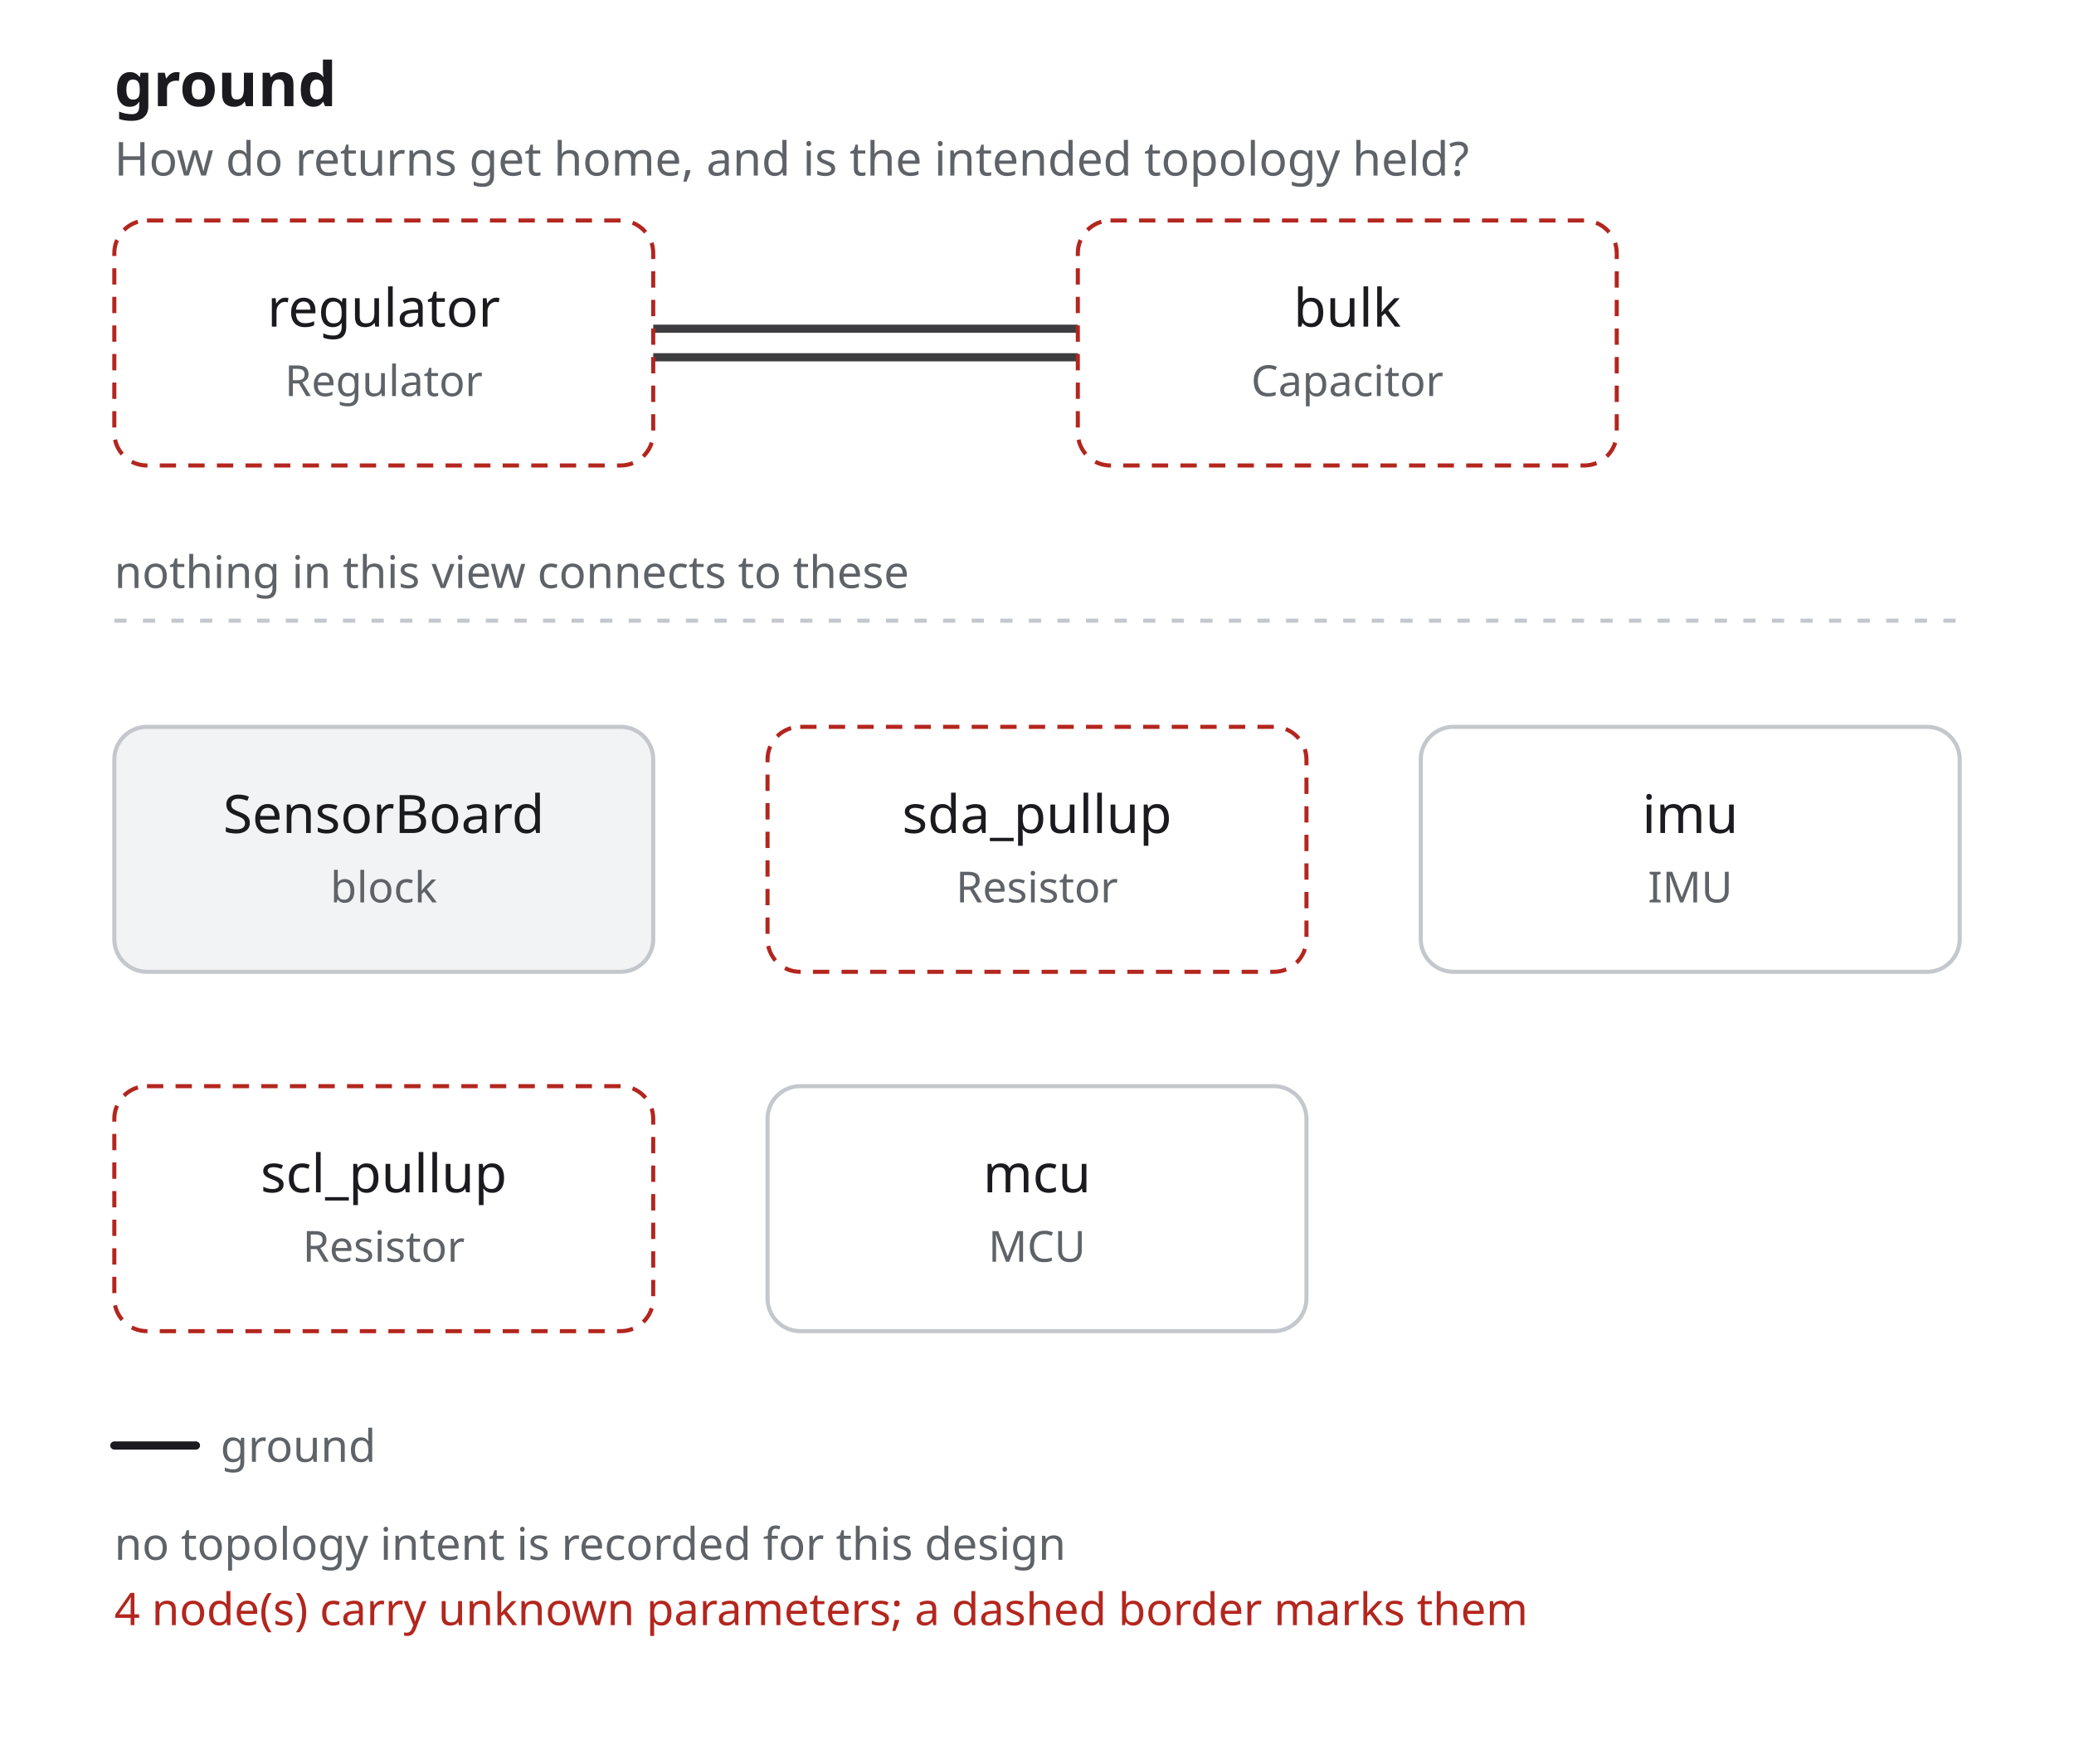
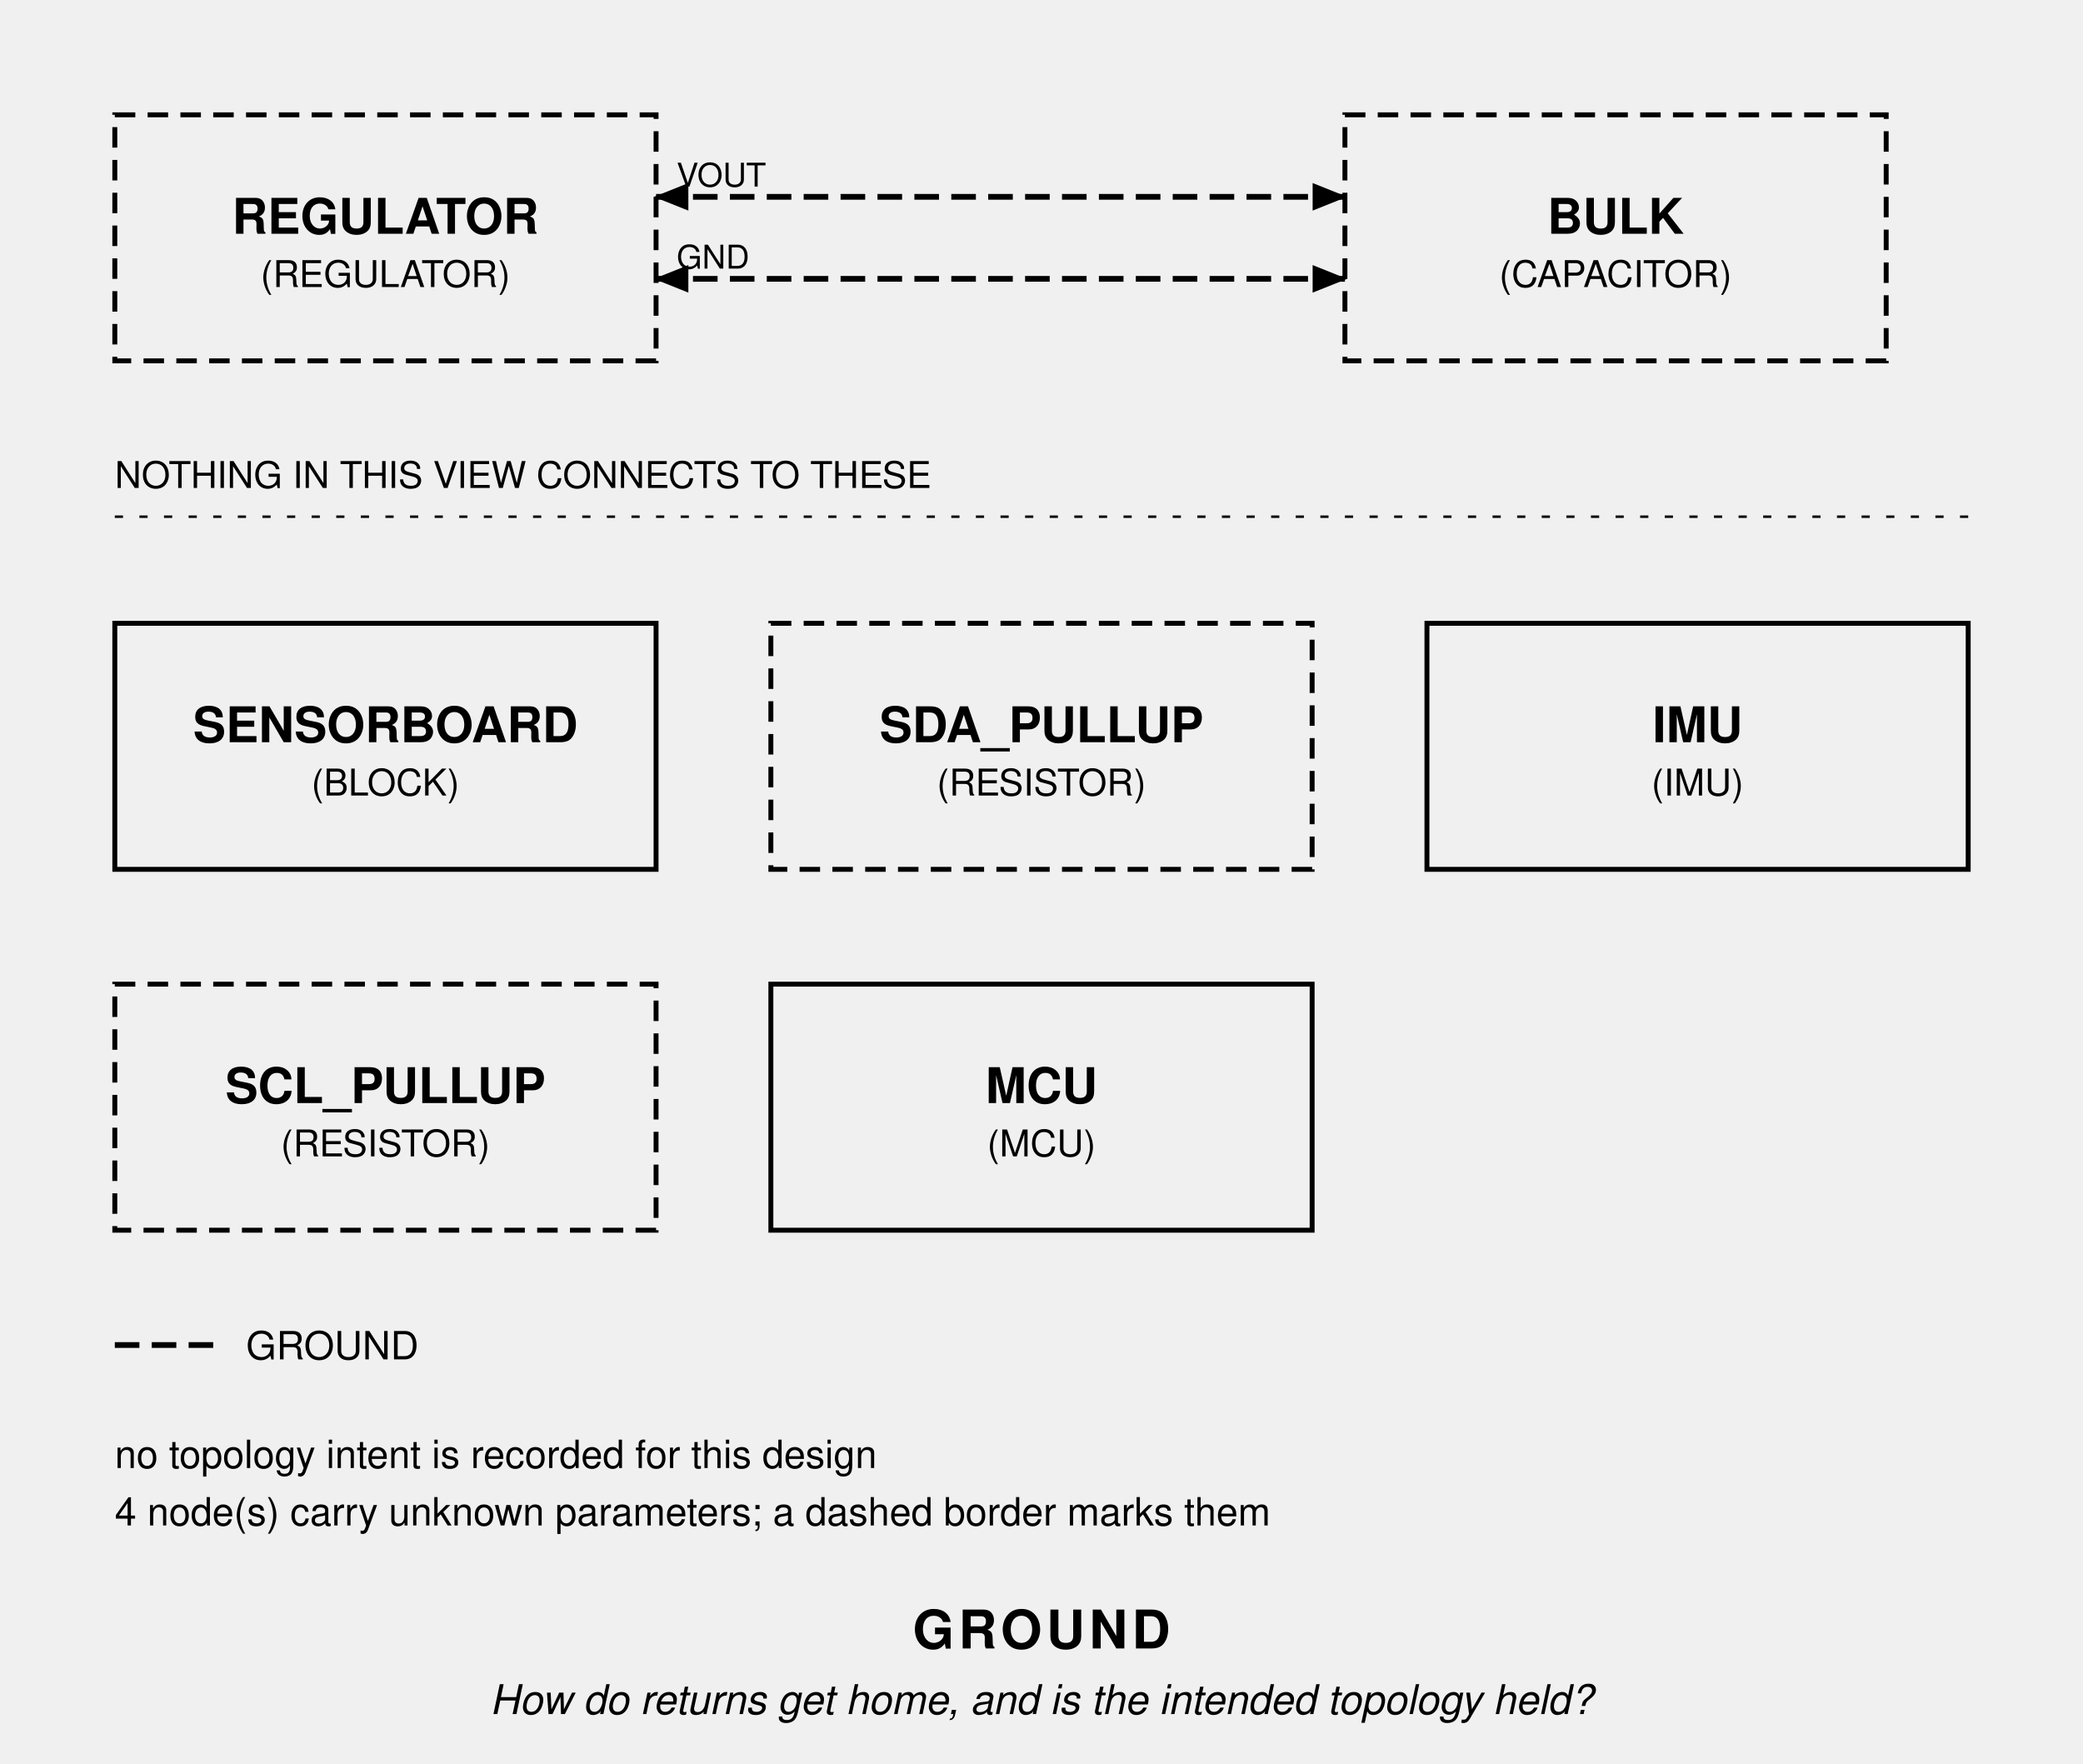
- <svg xmlns="http://www.w3.org/2000/svg" width="508" height="432" viewBox="0 0 508 432" font-family="system-ui, sans-serif">
-   <rect width="508" height="432" fill="#ffffff" />
-   <text x="28" y="26" font-size="15" font-weight="600" fill="#1b1b1f">ground</text>
-   <text x="28" y="43" font-size="11.5" fill="#5f6368">How do returns get home, and is the intended topology held?</text>
-   <line x1="28" y1="152" x2="480" y2="152" stroke="#c4c7cc" stroke-width="1" stroke-dasharray="3 4" />
-   <text x="28" y="144" font-size="11" fill="#5f6368">nothing in this view connects to these</text>
-   <path d="M160.0,80.5 C206.8,80.5 217.2,80.5 264.0,80.5" fill="none" stroke="#1b1b1f" stroke-width="2" stroke-linecap="round" opacity="0.85" />
-   <path d="M160.0,87.5 C206.8,87.5 217.2,87.5 264.0,87.5" fill="none" stroke="#1b1b1f" stroke-width="2" stroke-linecap="round" opacity="0.85" />
+ <svg xmlns="http://www.w3.org/2000/svg" width="508" height="430" viewBox="0 0 508 430" font-family="Helvetica, Arial, sans-serif">
+   <defs>
+     <marker id="arrow" viewBox="0 0 8 8" refX="7.5" refY="4" markerWidth="6" markerHeight="6" orient="auto-start-reverse">
+       <path d="M0,0.8 L8,4 L0,7.2 Z" fill="#000000" />
+     </marker>
+   </defs>
+   <line x1="28" y1="126" x2="480" y2="126" stroke="#000000" stroke-width="0.6" stroke-dasharray="2 4" />
+   <text x="28" y="119" font-size="9" fill="#000000">NOTHING IN THIS VIEW CONNECTS TO THESE</text>
+   <polyline points="160.0,48.0 310.0,48.0 310.0,48.0 328.0,48.0" fill="none" stroke="#000000" stroke-width="1.4" stroke-dasharray="6 3" marker-start="url(#arrow)" marker-end="url(#arrow)" />
+   <polyline points="160.0,68.0 303.0,68.0 303.0,68.0 328.0,68.0" fill="none" stroke="#000000" stroke-width="1.4" stroke-dasharray="6 3" marker-start="url(#arrow)" marker-end="url(#arrow)" />
  <g>
-     <rect x="28" y="178" width="132" height="60" rx="8" fill="#f1f3f4" stroke="#c4c7cc" stroke-width="1" />
-     <text x="94" y="204" text-anchor="middle" font-size="13" font-weight="500" fill="#1b1b1f">SensorBoard</text>
-     <text x="94" y="221" text-anchor="middle" font-size="10.5" fill="#5f6368">block</text>
+     <rect x="28" y="152" width="132" height="60" fill="none" stroke="#000000" stroke-width="1.2" />
+     <text x="94" y="181.0" text-anchor="middle" font-size="12" font-weight="bold" fill="#000000">SENSORBOARD</text>
+     <text x="94" y="194.0" text-anchor="middle" font-size="9" fill="#000000">(BLOCK)</text>
  </g>
  <g>
-     <rect x="188" y="178" width="132" height="60" rx="8" fill="#ffffff" stroke="#b3261e" stroke-dasharray="4 3" stroke-width="1" />
-     <text x="254" y="204" text-anchor="middle" font-size="13" font-weight="500" fill="#1b1b1f">sda_pullup</text>
-     <text x="254" y="221" text-anchor="middle" font-size="10.5" fill="#5f6368">Resistor</text>
+     <rect x="188" y="152" width="132" height="60" fill="none" stroke="#000000" stroke-width="1.2" stroke-dasharray="5 3" />
+     <text x="254" y="181.0" text-anchor="middle" font-size="12" font-weight="bold" fill="#000000">SDA_PULLUP</text>
+     <text x="254" y="194.0" text-anchor="middle" font-size="9" fill="#000000">(RESISTOR)</text>
  </g>
  <g>
-     <rect x="348" y="178" width="132" height="60" rx="8" fill="#ffffff" stroke="#c4c7cc" stroke-width="1" />
-     <text x="414" y="204" text-anchor="middle" font-size="13" font-weight="500" fill="#1b1b1f">imu</text>
-     <text x="414" y="221" text-anchor="middle" font-size="10.5" fill="#5f6368">IMU</text>
+     <rect x="348" y="152" width="132" height="60" fill="none" stroke="#000000" stroke-width="1.2" />
+     <text x="414" y="181.0" text-anchor="middle" font-size="12" font-weight="bold" fill="#000000">IMU</text>
+     <text x="414" y="194.0" text-anchor="middle" font-size="9" fill="#000000">(IMU)</text>
  </g>
  <g>
-     <rect x="28" y="266" width="132" height="60" rx="8" fill="#ffffff" stroke="#b3261e" stroke-dasharray="4 3" stroke-width="1" />
-     <text x="94" y="292" text-anchor="middle" font-size="13" font-weight="500" fill="#1b1b1f">scl_pullup</text>
-     <text x="94" y="309" text-anchor="middle" font-size="10.5" fill="#5f6368">Resistor</text>
+     <rect x="28" y="240" width="132" height="60" fill="none" stroke="#000000" stroke-width="1.2" stroke-dasharray="5 3" />
+     <text x="94" y="269.0" text-anchor="middle" font-size="12" font-weight="bold" fill="#000000">SCL_PULLUP</text>
+     <text x="94" y="282.0" text-anchor="middle" font-size="9" fill="#000000">(RESISTOR)</text>
  </g>
  <g>
-     <rect x="188" y="266" width="132" height="60" rx="8" fill="#ffffff" stroke="#c4c7cc" stroke-width="1" />
-     <text x="254" y="292" text-anchor="middle" font-size="13" font-weight="500" fill="#1b1b1f">mcu</text>
-     <text x="254" y="309" text-anchor="middle" font-size="10.5" fill="#5f6368">MCU</text>
+     <rect x="188" y="240" width="132" height="60" fill="none" stroke="#000000" stroke-width="1.2" />
+     <text x="254" y="269.0" text-anchor="middle" font-size="12" font-weight="bold" fill="#000000">MCU</text>
+     <text x="254" y="282.0" text-anchor="middle" font-size="9" fill="#000000">(MCU)</text>
  </g>
  <g>
-     <rect x="264" y="54" width="132" height="60" rx="8" fill="#ffffff" stroke="#b3261e" stroke-dasharray="4 3" stroke-width="1" />
-     <text x="330" y="80" text-anchor="middle" font-size="13" font-weight="500" fill="#1b1b1f">bulk</text>
-     <text x="330" y="97" text-anchor="middle" font-size="10.5" fill="#5f6368">Capacitor</text>
+     <rect x="328" y="28" width="132" height="60" fill="none" stroke="#000000" stroke-width="1.2" stroke-dasharray="5 3" />
+     <text x="394" y="57.0" text-anchor="middle" font-size="12" font-weight="bold" fill="#000000">BULK</text>
+     <text x="394" y="70.0" text-anchor="middle" font-size="9" fill="#000000">(CAPACITOR)</text>
  </g>
  <g>
-     <rect x="28" y="54" width="132" height="60" rx="8" fill="#ffffff" stroke="#b3261e" stroke-dasharray="4 3" stroke-width="1" />
-     <text x="94" y="80" text-anchor="middle" font-size="13" font-weight="500" fill="#1b1b1f">regulator</text>
-     <text x="94" y="97" text-anchor="middle" font-size="10.5" fill="#5f6368">Regulator</text>
+     <rect x="28" y="28" width="132" height="60" fill="none" stroke="#000000" stroke-width="1.2" stroke-dasharray="5 3" />
+     <text x="94" y="57.0" text-anchor="middle" font-size="12" font-weight="bold" fill="#000000">REGULATOR</text>
+     <text x="94" y="70.0" text-anchor="middle" font-size="9" fill="#000000">(REGULATOR)</text>
  </g>
-   <line x1="28" y1="354" x2="48" y2="354" stroke="#1b1b1f" stroke-width="2" stroke-linecap="round" />
-   <text x="54" y="358" font-size="11" fill="#5f6368">ground</text>
-   <text x="28" y="382" font-size="11" fill="#5f6368">no topology intent is recorded for this design</text>
-   <text x="28" y="398" font-size="11" fill="#b3261e">4 node(s) carry unknown parameters; a dashed border marks them</text>
+   <text x="165.0" y="45.5" text-anchor="start" font-size="8" fill="#000000">VOUT</text>
+   <text x="165.0" y="65.5" text-anchor="start" font-size="8" fill="#000000">GND</text>
+   <line x1="28" y1="328" x2="54" y2="328" stroke="#000000" stroke-width="1.4" stroke-dasharray="6 3" />
+   <text x="60" y="331.5" font-size="9.5" fill="#000000">GROUND</text>
+   <text x="28" y="358" font-size="9.5" fill="#000000">no topology intent is recorded for this design</text>
+   <text x="28" y="372" font-size="9.5" fill="#000000">4 node(s) carry unknown parameters; a dashed border marks them</text>
+   <text x="254.0" y="402" text-anchor="middle" font-size="13" font-weight="bold" letter-spacing="0.08em" fill="#000000">GROUND</text>
+   <text x="254.0" y="418" text-anchor="middle" font-size="10" font-style="italic" fill="#000000">How do returns get home, and is the intended topology held?</text>
</svg>
